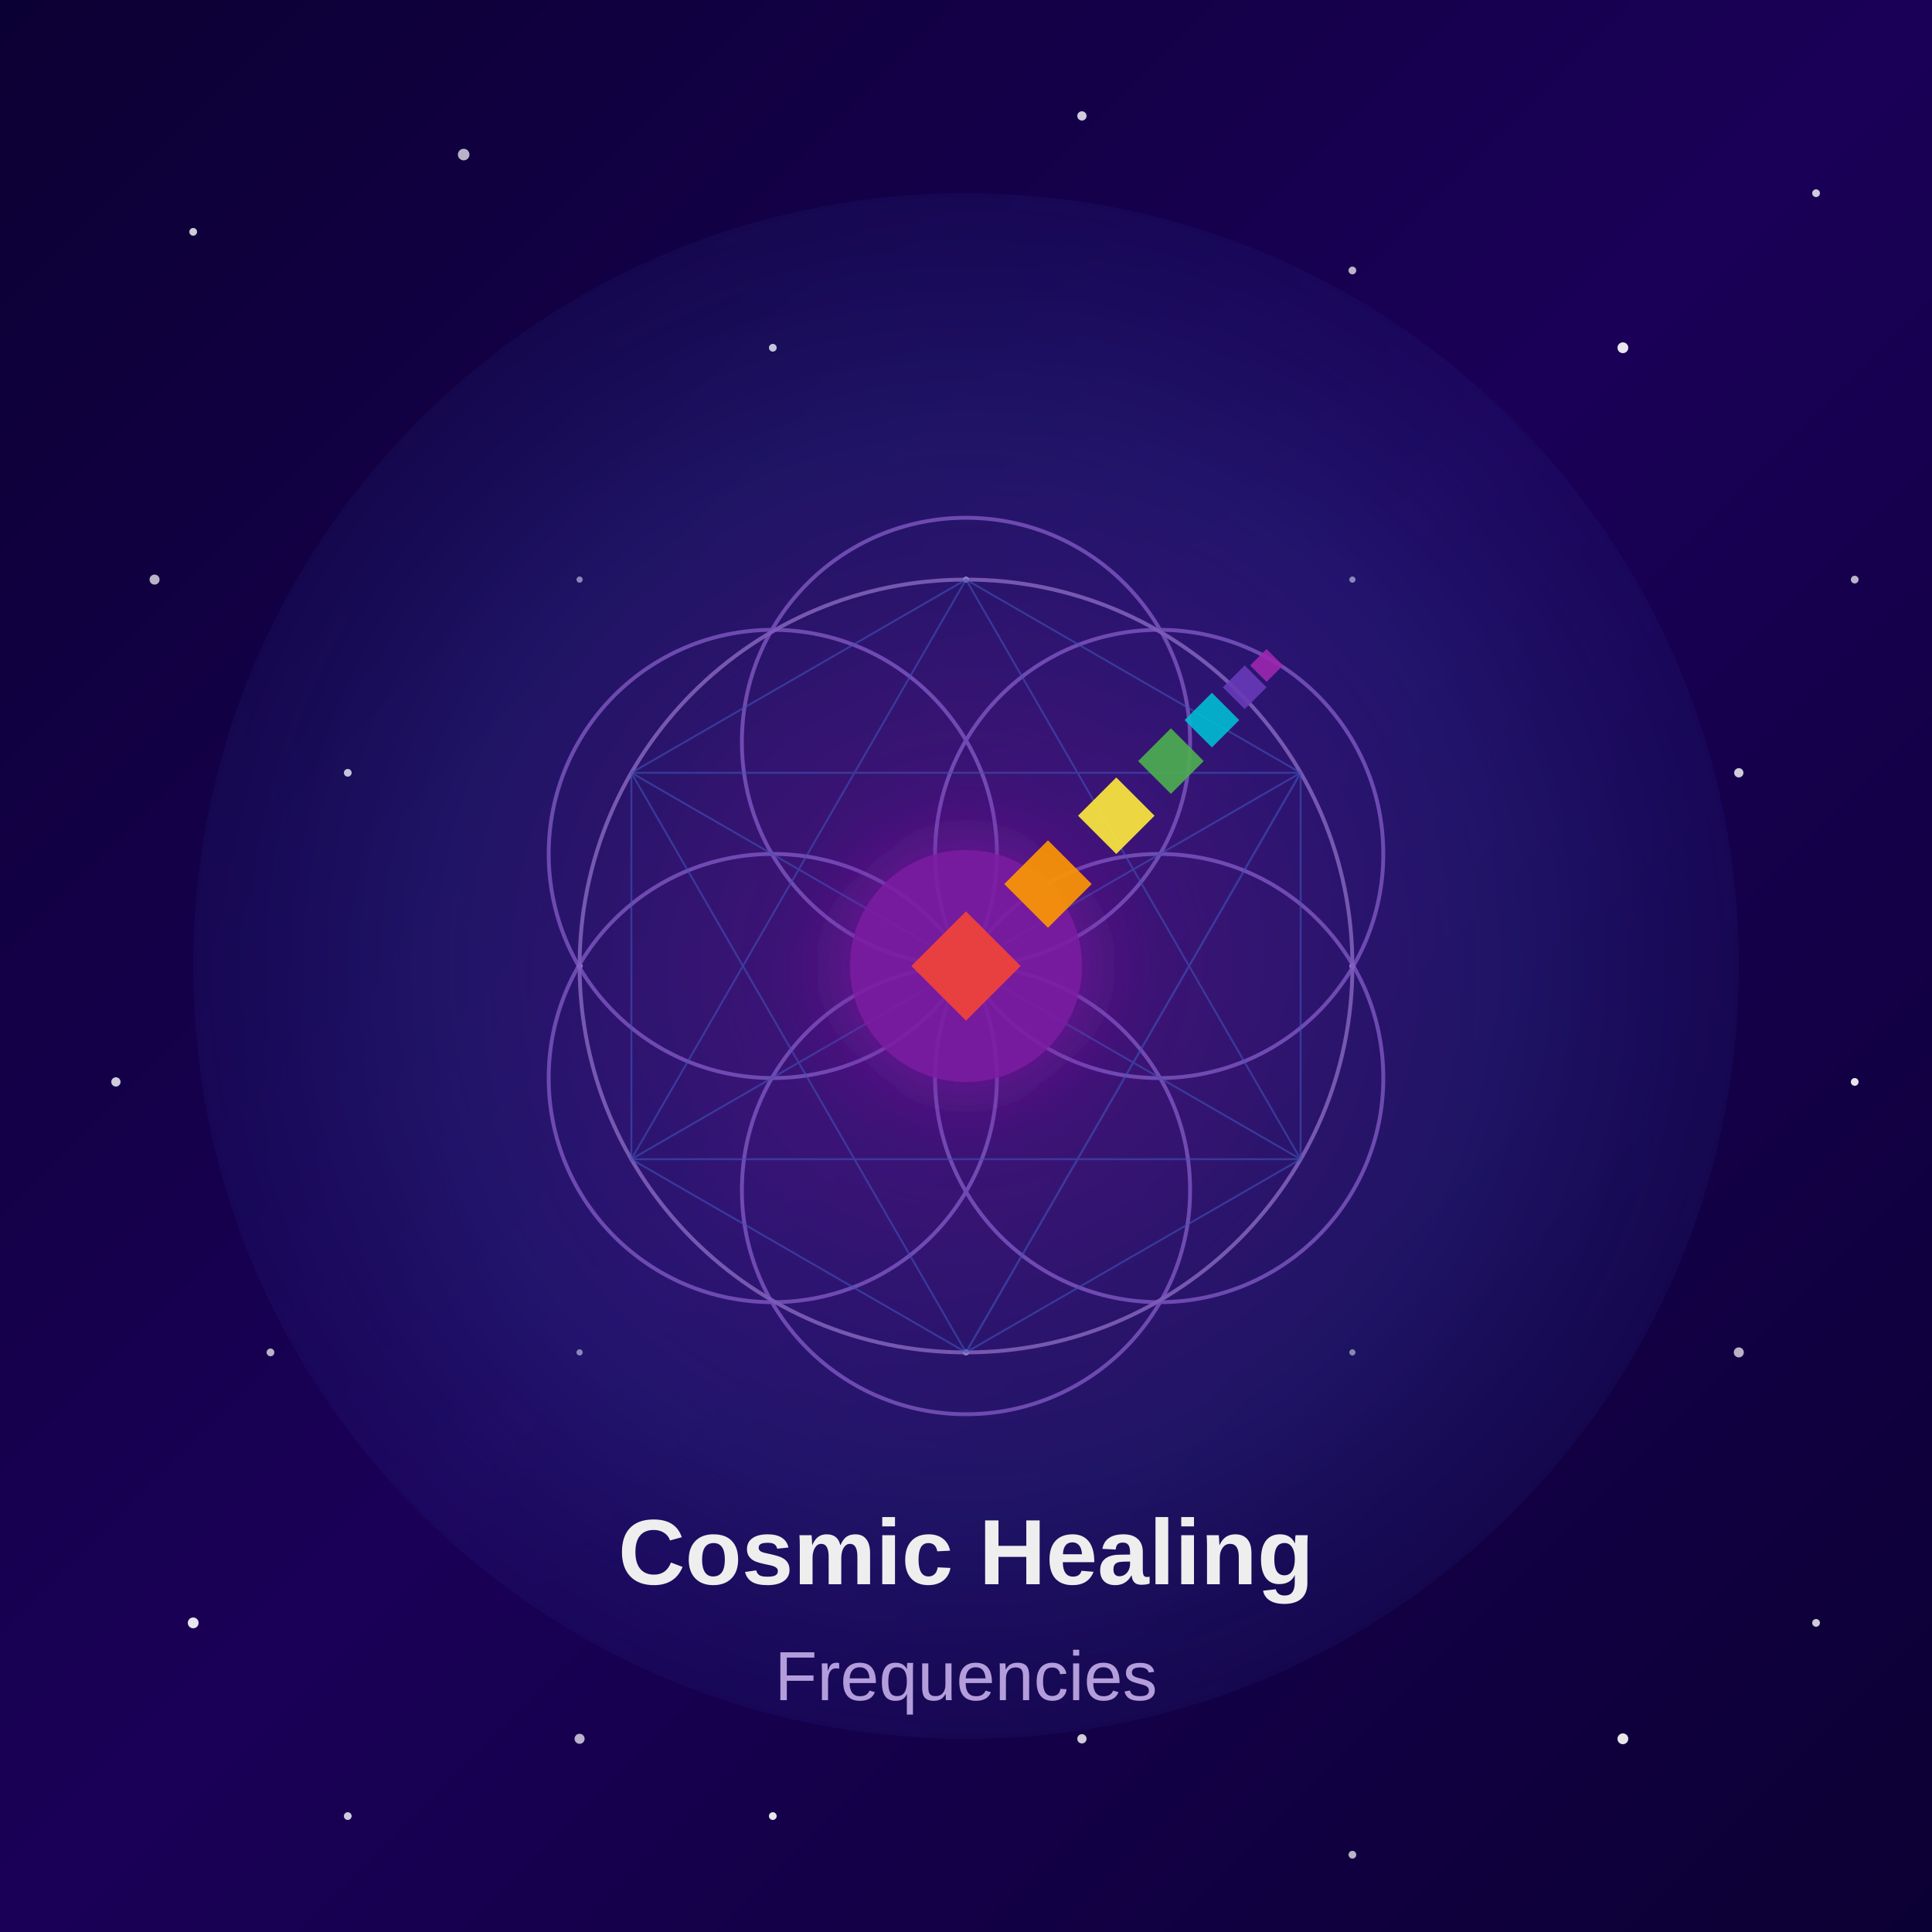
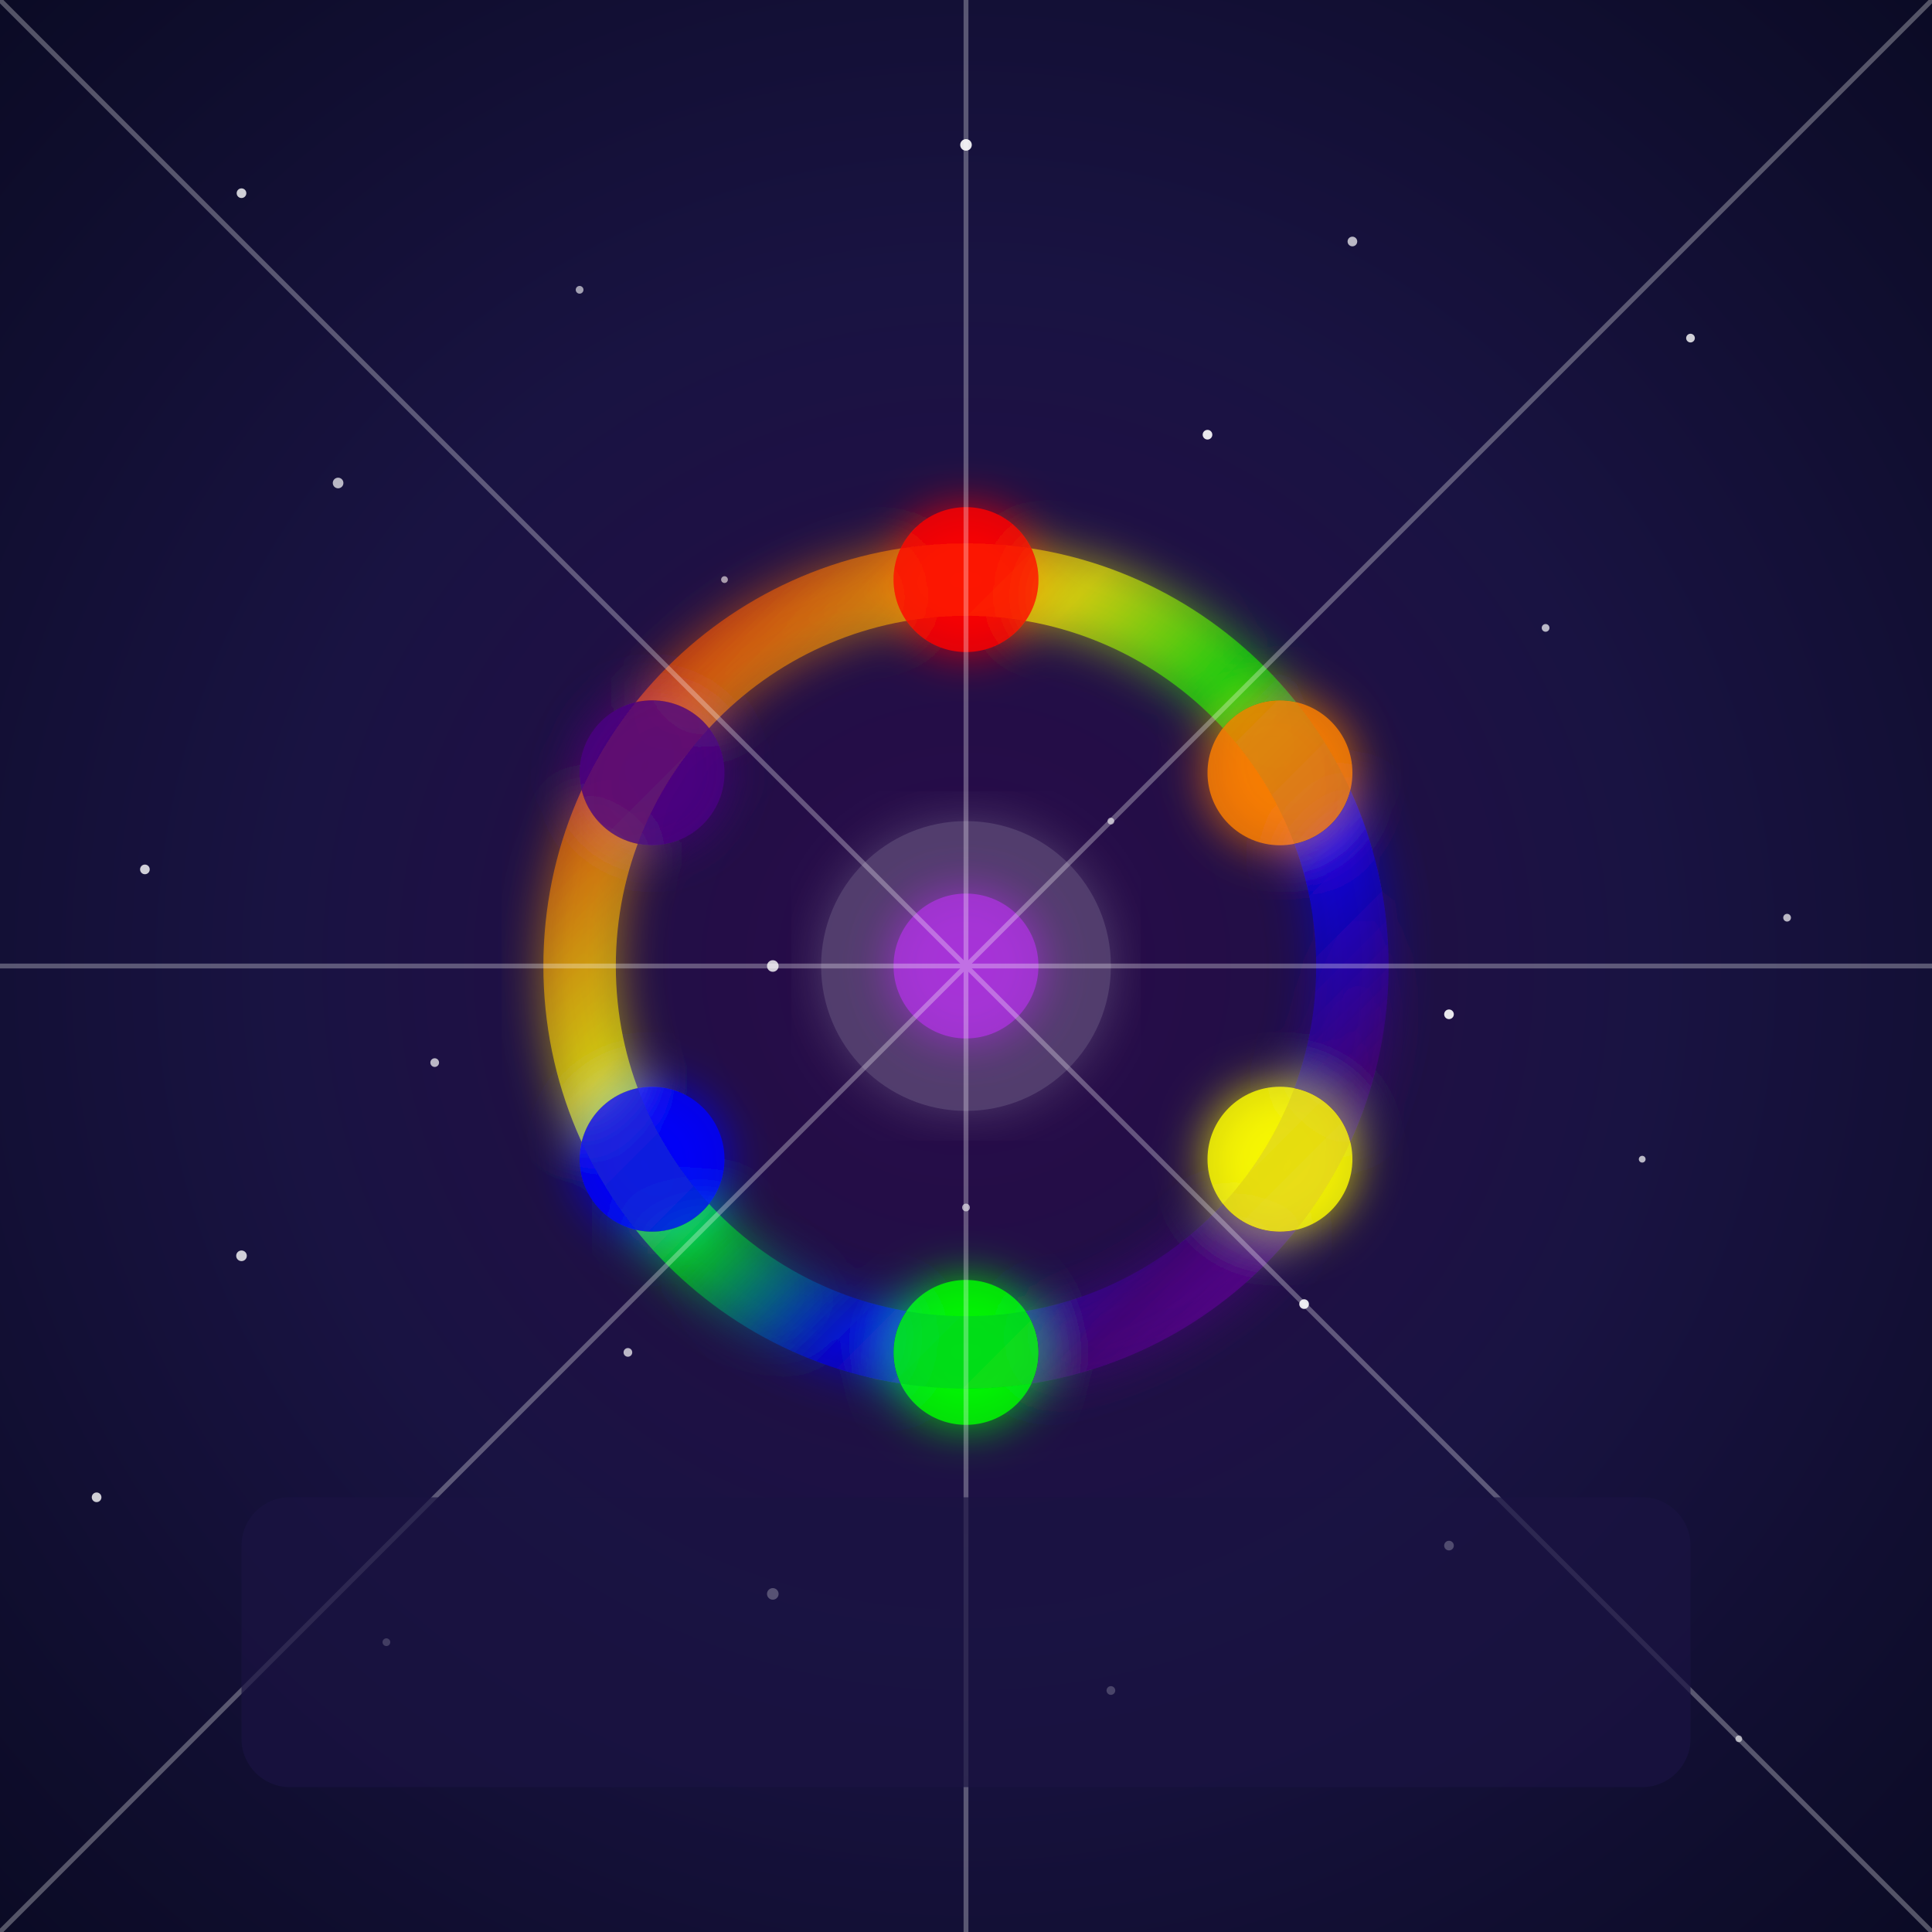
- <svg xmlns="http://www.w3.org/2000/svg" viewBox="0 0 500 500">
+ <svg xmlns="http://www.w3.org/2000/svg" viewBox="0 0 400 400">
  <defs>
-     <linearGradient id="cosmicBackground" x1="0%" y1="0%" x2="100%" y2="100%">
-       <stop offset="0%" stop-color="#0B0033" />
-       <stop offset="50%" stop-color="#1A0057" />
-       <stop offset="100%" stop-color="#0B0033" />
+     <radialGradient id="bg-gradient" cx="50%" cy="50%" r="70%" fx="50%" fy="50%">
+       <stop offset="0%" stop-color="#2A0A4A" />
+       <stop offset="50%" stop-color="#191342" />
+       <stop offset="100%" stop-color="#0B0B25" />
+     </radialGradient>
+     <linearGradient id="chakra-gradient" x1="0%" y1="0%" x2="100%" y2="100%">
+       <stop offset="0%" stop-color="#FF0000" stop-opacity="0.7" />
+       <stop offset="16.6%" stop-color="#FF7F00" stop-opacity="0.7" />
+       <stop offset="33.2%" stop-color="#FFFF00" stop-opacity="0.7" />
+       <stop offset="49.8%" stop-color="#00FF00" stop-opacity="0.7" />
+       <stop offset="66.4%" stop-color="#0000FF" stop-opacity="0.7" />
+       <stop offset="83%" stop-color="#4B0082" stop-opacity="0.7" />
+       <stop offset="100%" stop-color="#9400D3" stop-opacity="0.7" />
    </linearGradient>
-     <radialGradient id="cosmicGlow" cx="50%" cy="50%" r="70%" fx="50%" fy="50%">
-       <stop offset="0%" stop-color="#9C27B0" stop-opacity="0.7" />
-       <stop offset="50%" stop-color="#3F51B5" stop-opacity="0.4" />
-       <stop offset="100%" stop-color="#000051" stop-opacity="0.1" />
-     </radialGradient>
-     <filter id="glow" x="-50%" y="-50%" width="200%" height="200%">
-       <feGaussianBlur stdDeviation="10" result="blur" />
+     <filter id="glow">
+       <feGaussianBlur stdDeviation="5" result="blur" />
      <feComposite in="SourceGraphic" in2="blur" operator="over" />
    </filter>
  </defs>
-   <rect width="500" height="500" fill="url(#cosmicBackground)" />
-   <g>
-     <circle cx="50" cy="60" r="1" fill="white" opacity="0.8" />
-     <circle cx="120" cy="40" r="1.5" fill="white" opacity="0.7" />
-     <circle cx="200" cy="90" r="1" fill="white" opacity="0.9" />
-     <circle cx="280" cy="30" r="1.2" fill="white" opacity="0.8" />
-     <circle cx="350" cy="70" r="1" fill="white" opacity="0.7" />
-     <circle cx="420" cy="90" r="1.4" fill="white" opacity="0.9" />
-     <circle cx="470" cy="50" r="1" fill="white" opacity="0.8" />
-     <circle cx="40" cy="150" r="1.3" fill="white" opacity="0.7" />
-     <circle cx="90" cy="200" r="1" fill="white" opacity="0.9" />
-     <circle cx="30" cy="280" r="1.2" fill="white" opacity="0.8" />
-     <circle cx="70" cy="350" r="1" fill="white" opacity="0.7" />
-     <circle cx="50" cy="420" r="1.4" fill="white" opacity="0.9" />
-     <circle cx="90" cy="470" r="1" fill="white" opacity="0.8" />
-     <circle cx="150" cy="450" r="1.3" fill="white" opacity="0.7" />
-     <circle cx="200" cy="470" r="1" fill="white" opacity="0.9" />
-     <circle cx="280" cy="450" r="1.2" fill="white" opacity="0.8" />
-     <circle cx="350" cy="480" r="1" fill="white" opacity="0.7" />
-     <circle cx="420" cy="450" r="1.4" fill="white" opacity="0.9" />
-     <circle cx="470" cy="420" r="1" fill="white" opacity="0.8" />
-     <circle cx="450" cy="350" r="1.3" fill="white" opacity="0.7" />
-     <circle cx="480" cy="280" r="1" fill="white" opacity="0.9" />
-     <circle cx="450" cy="200" r="1.2" fill="white" opacity="0.8" />
-     <circle cx="480" cy="150" r="1" fill="white" opacity="0.7" />
-     <circle cx="150" cy="150" r="0.8" fill="white" opacity="0.6" />
-     <circle cx="350" cy="150" r="0.8" fill="white" opacity="0.6" />
-     <circle cx="150" cy="350" r="0.8" fill="white" opacity="0.6" />
-     <circle cx="350" cy="350" r="0.8" fill="white" opacity="0.6" />
-     <circle cx="250" cy="150" r="0.8" fill="white" opacity="0.6" />
-     <circle cx="250" cy="350" r="0.8" fill="white" opacity="0.6" />
-     <circle cx="150" cy="250" r="0.8" fill="white" opacity="0.6" />
-     <circle cx="350" cy="250" r="0.8" fill="white" opacity="0.6" />
+   <rect width="100%" height="100%" fill="url(#bg-gradient)" />
+   <g id="stars">
+     <circle cx="50" cy="40" r="1" fill="white" opacity="0.8" />
+     <circle cx="120" cy="60" r="0.8" fill="white" opacity="0.6" />
+     <circle cx="200" cy="30" r="1.2" fill="white" opacity="0.9" />
+     <circle cx="280" cy="50" r="1" fill="white" opacity="0.7" />
+     <circle cx="350" cy="70" r="0.9" fill="white" opacity="0.8" />
+     <circle cx="70" cy="100" r="1.1" fill="white" opacity="0.7" />
+     <circle cx="150" cy="120" r="0.7" fill="white" opacity="0.6" />
+     <circle cx="250" cy="90" r="1" fill="white" opacity="0.9" />
+     <circle cx="320" cy="130" r="0.8" fill="white" opacity="0.7" />
+     <circle cx="30" cy="180" r="1" fill="white" opacity="0.8" />
+     <circle cx="90" cy="220" r="0.9" fill="white" opacity="0.7" />
+     <circle cx="160" cy="200" r="1.2" fill="white" opacity="0.8" />
+     <circle cx="230" cy="170" r="0.7" fill="white" opacity="0.6" />
+     <circle cx="300" cy="210" r="1" fill="white" opacity="0.9" />
+     <circle cx="370" cy="190" r="0.8" fill="white" opacity="0.7" />
+     <circle cx="50" cy="260" r="1.1" fill="white" opacity="0.8" />
+     <circle cx="130" cy="280" r="0.9" fill="white" opacity="0.7" />
+     <circle cx="200" cy="250" r="0.8" fill="white" opacity="0.6" />
+     <circle cx="270" cy="270" r="1" fill="white" opacity="0.9" />
+     <circle cx="340" cy="240" r="0.7" fill="white" opacity="0.7" />
+     <circle cx="20" cy="310" r="1" fill="white" opacity="0.8" />
+     <circle cx="80" cy="340" r="0.8" fill="white" opacity="0.6" />
+     <circle cx="160" cy="330" r="1.2" fill="white" opacity="0.9" />
+     <circle cx="230" cy="350" r="0.9" fill="white" opacity="0.7" />
+     <circle cx="300" cy="320" r="1" fill="white" opacity="0.8" />
+     <circle cx="360" cy="360" r="0.7" fill="white" opacity="0.6" />
  </g>
-   <circle cx="250" cy="250" r="200" fill="url(#cosmicGlow)" opacity="0.6" />
-   <g transform="translate(250, 250)">
-     <circle cx="0" cy="0" r="100" fill="none" stroke="#9575CD" stroke-width="1" opacity="0.7" />
-     <g opacity="0.8">
-       <circle cx="0" cy="-58" r="58" fill="none" stroke="#7E57C2" stroke-width="1" />
-       <circle cx="50" cy="-29" r="58" fill="none" stroke="#7E57C2" stroke-width="1" />
-       <circle cx="50" cy="29" r="58" fill="none" stroke="#7E57C2" stroke-width="1" />
-       <circle cx="0" cy="58" r="58" fill="none" stroke="#7E57C2" stroke-width="1" />
-       <circle cx="-50" cy="29" r="58" fill="none" stroke="#7E57C2" stroke-width="1" />
-       <circle cx="-50" cy="-29" r="58" fill="none" stroke="#7E57C2" stroke-width="1" />
-     </g>
-     <g opacity="0.6">
-       <line x1="0" y1="-100" x2="86.6" y2="-50" stroke="#3F51B5" stroke-width="0.5" />
-       <line x1="86.6" y1="-50" x2="86.6" y2="50" stroke="#3F51B5" stroke-width="0.5" />
-       <line x1="86.6" y1="50" x2="0" y2="100" stroke="#3F51B5" stroke-width="0.5" />
-       <line x1="0" y1="100" x2="-86.6" y2="50" stroke="#3F51B5" stroke-width="0.5" />
-       <line x1="-86.6" y1="50" x2="-86.6" y2="-50" stroke="#3F51B5" stroke-width="0.5" />
-       <line x1="-86.6" y1="-50" x2="0" y2="-100" stroke="#3F51B5" stroke-width="0.5" />
-       <line x1="0" y1="-100" x2="86.6" y2="50" stroke="#3F51B5" stroke-width="0.5" />
-       <line x1="0" y1="-100" x2="-86.6" y2="50" stroke="#3F51B5" stroke-width="0.5" />
-       <line x1="86.6" y1="-50" x2="-86.6" y2="-50" stroke="#3F51B5" stroke-width="0.5" />
-       <line x1="86.6" y1="-50" x2="0" y2="100" stroke="#3F51B5" stroke-width="0.5" />
-       <line x1="86.6" y1="50" x2="-86.6" y2="50" stroke="#3F51B5" stroke-width="0.5" />
-       <line x1="86.6" y1="50" x2="-86.6" y2="-50" stroke="#3F51B5" stroke-width="0.5" />
-       <line x1="0" y1="100" x2="-86.6" y2="-50" stroke="#3F51B5" stroke-width="0.5" />
-       <line x1="0" y1="100" x2="86.6" y2="-50" stroke="#3F51B5" stroke-width="0.5" />
-       <line x1="-86.6" y1="50" x2="86.6" y2="-50" stroke="#3F51B5" stroke-width="0.5" />
-     </g>
-     <circle cx="0" cy="0" r="30" fill="#7B1FA2" filter="url(#glow)" opacity="0.9" />
-     <g opacity="0.9">
-       <rect x="-10" y="-10" width="20" height="20" fill="#F44336" transform="rotate(45)" />
-       <rect x="-8" y="-8" width="16" height="16" fill="#FF9800" transform="rotate(45) translate(0, -30)" />
-       <rect x="-7" y="-7" width="14" height="14" fill="#FFEB3B" transform="rotate(45) translate(0, -55)" />
-       <rect x="-6" y="-6" width="12" height="12" fill="#4CAF50" transform="rotate(45) translate(0, -75)" />
-       <rect x="-5" y="-5" width="10" height="10" fill="#00BCD4" transform="rotate(45) translate(0, -90)" />
-       <rect x="-4" y="-4" width="8" height="8" fill="#673AB7" transform="rotate(45) translate(0, -102)" />
-       <rect x="-3" y="-3" width="6" height="6" fill="#9C27B0" transform="rotate(45) translate(0, -110)" />
-     </g>
+   <g filter="url(#glow)">
+     <path d="M200,200 m-80,0 a80,80 0 1,0 160,0 a80,80 0 1,0 -160,0" fill="none" stroke="url(#chakra-gradient)" stroke-width="15" opacity="0.8" />
+     <circle cx="200" cy="120" r="15" fill="#ff0000" opacity="0.8" />
+     <circle cx="265" cy="160" r="15" fill="#ff7f00" opacity="0.8" />
+     <circle cx="265" cy="240" r="15" fill="#ffff00" opacity="0.8" />
+     <circle cx="200" cy="280" r="15" fill="#00ff00" opacity="0.8" />
+     <circle cx="135" cy="240" r="15" fill="#0000ff" opacity="0.8" />
+     <circle cx="135" cy="160" r="15" fill="#4b0082" opacity="0.8" />
+     <circle cx="200" cy="200" r="15" fill="#9400d3" opacity="0.8" />
  </g>
-   <text x="250" y="410" font-family="Arial, sans-serif" font-size="24" fill="#EEEEEE" text-anchor="middle" font-weight="bold">Cosmic Healing</text>
-   <text x="250" y="440" font-family="Arial, sans-serif" font-size="18" fill="#B39DDB" text-anchor="middle">Frequencies</text>
+   <g opacity="0.3">
+     <line x1="200" y1="0" x2="200" y2="400" stroke="white" stroke-width="1" />
+     <line x1="0" y1="200" x2="400" y2="200" stroke="white" stroke-width="1" />
+     <line x1="0" y1="0" x2="400" y2="400" stroke="white" stroke-width="1" />
+     <line x1="400" y1="0" x2="0" y2="400" stroke="white" stroke-width="1" />
+   </g>
+   <circle cx="200" cy="200" r="30" fill="white" opacity="0.2" filter="url(#glow)" />
+   <rect x="50" y="310" width="300" height="60" rx="10" ry="10" fill="#191342" opacity="0.7" />
</svg>
